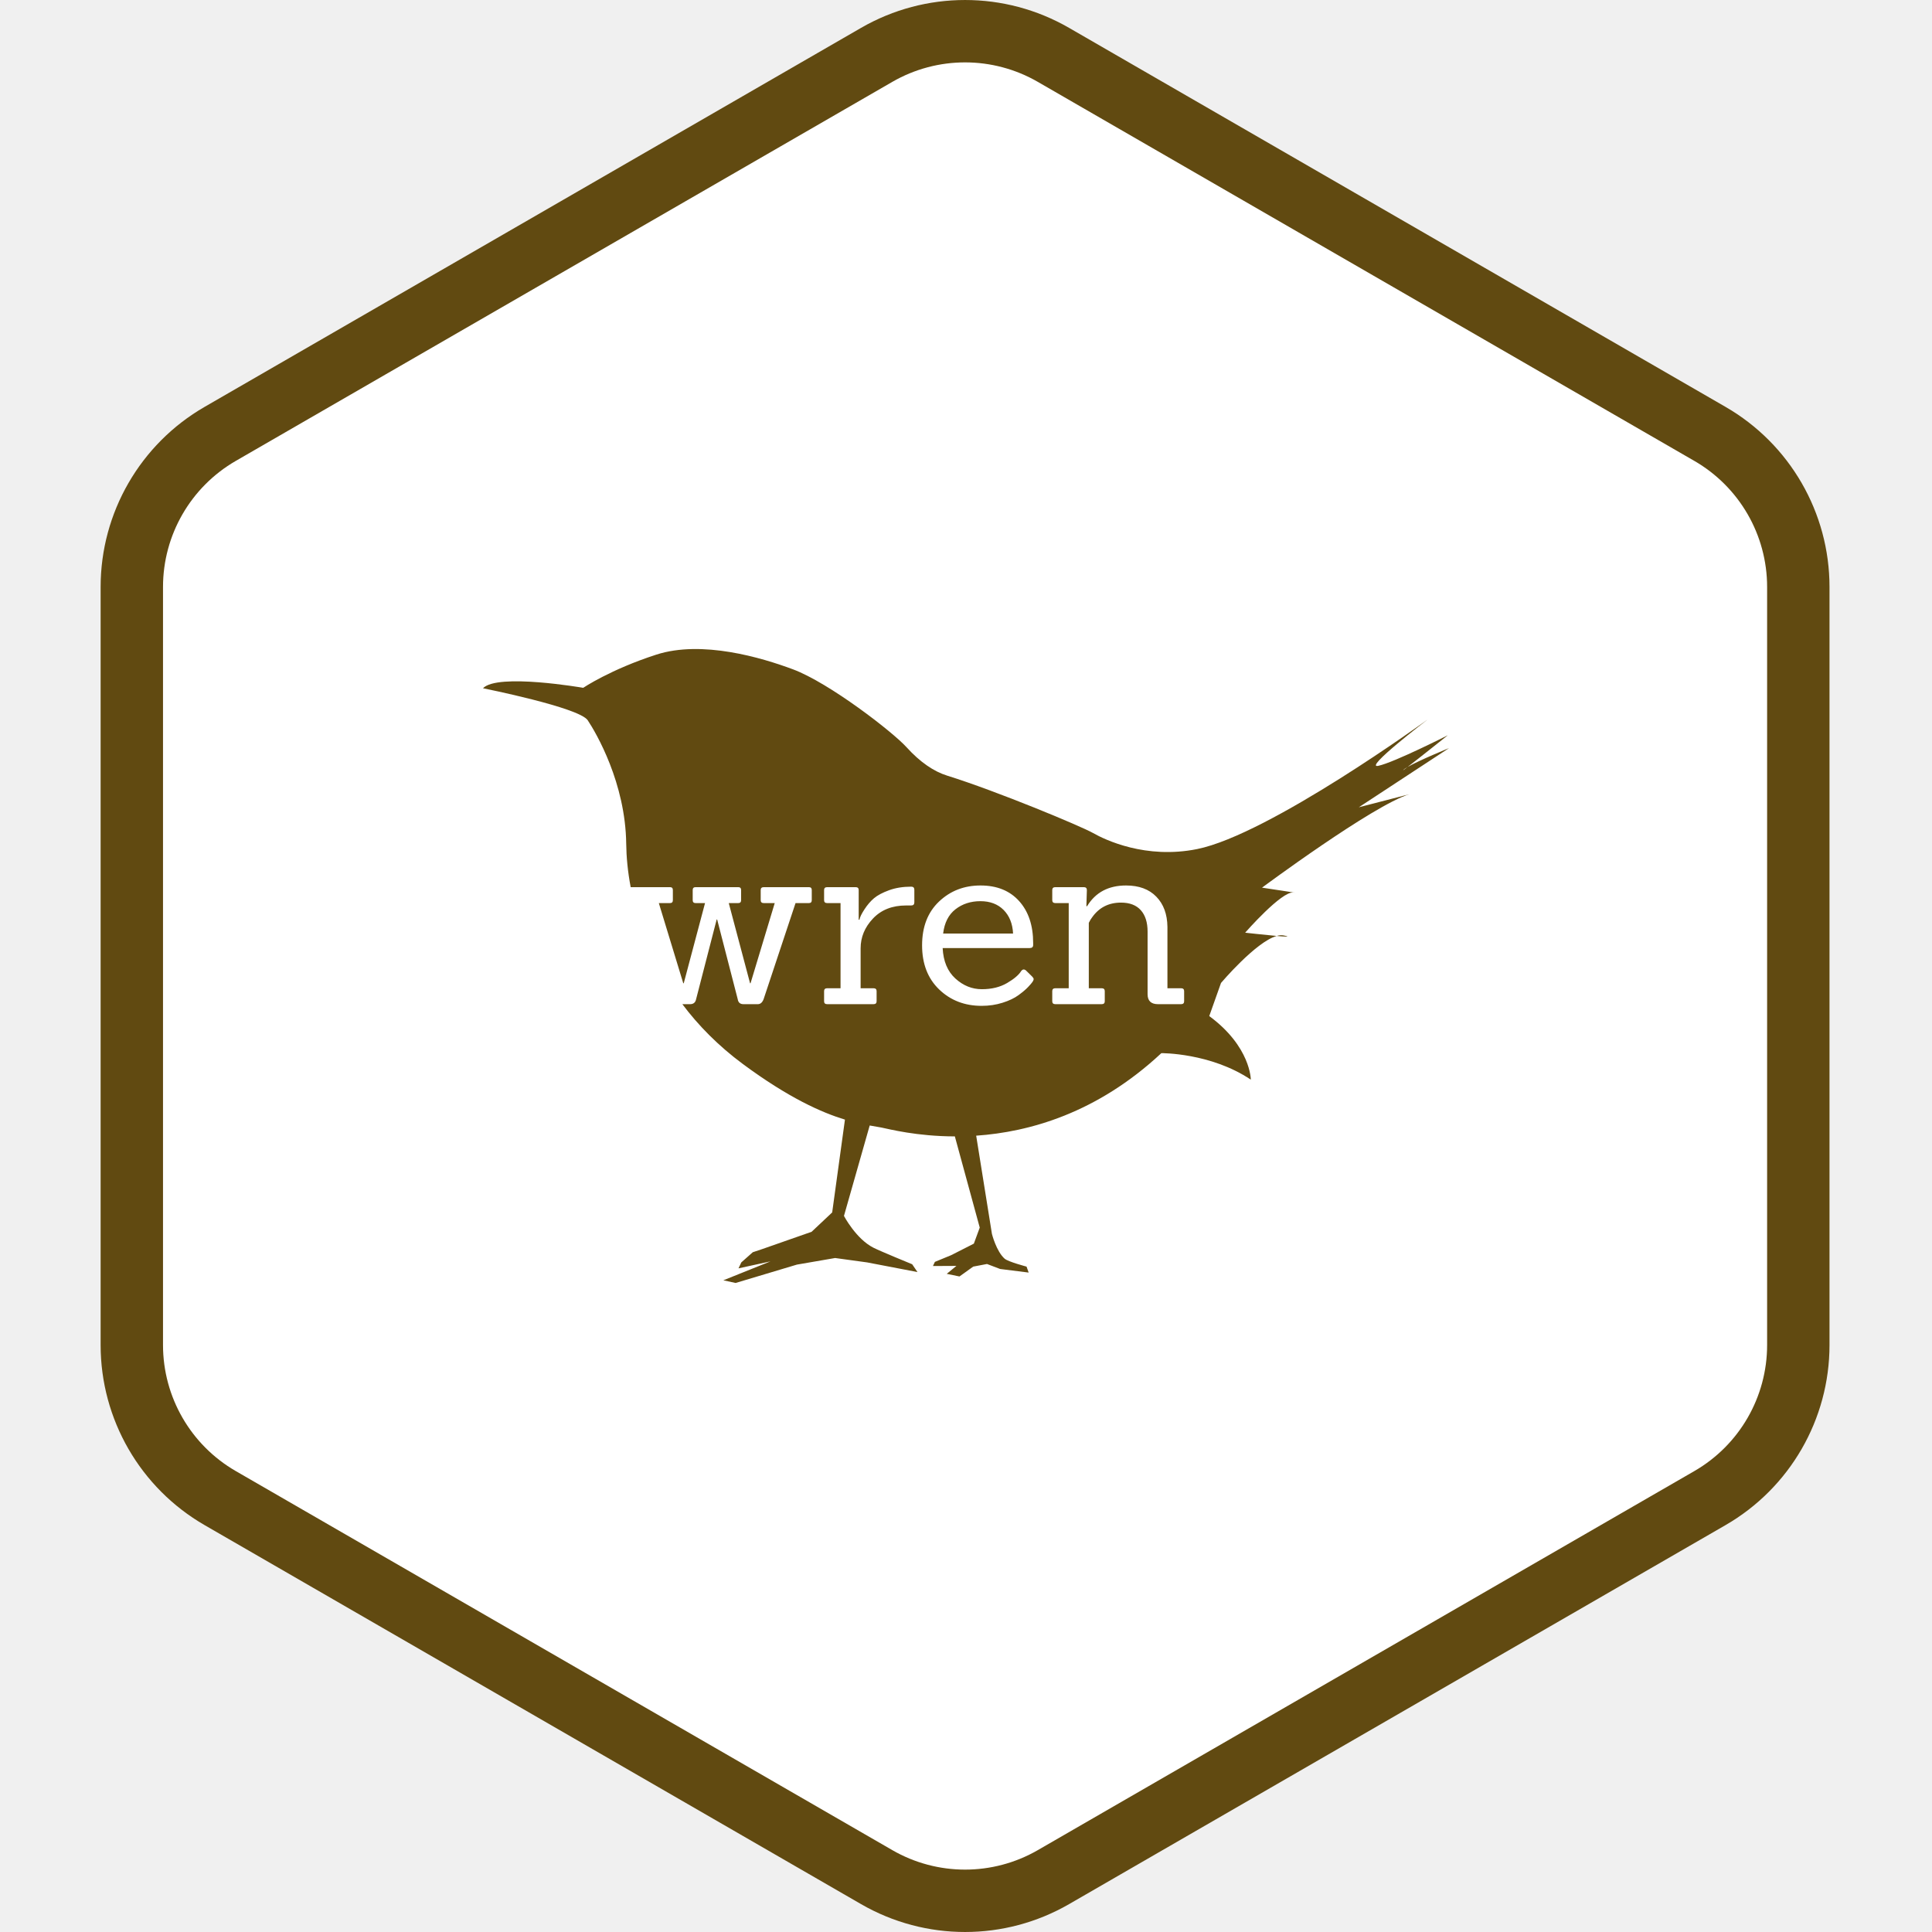
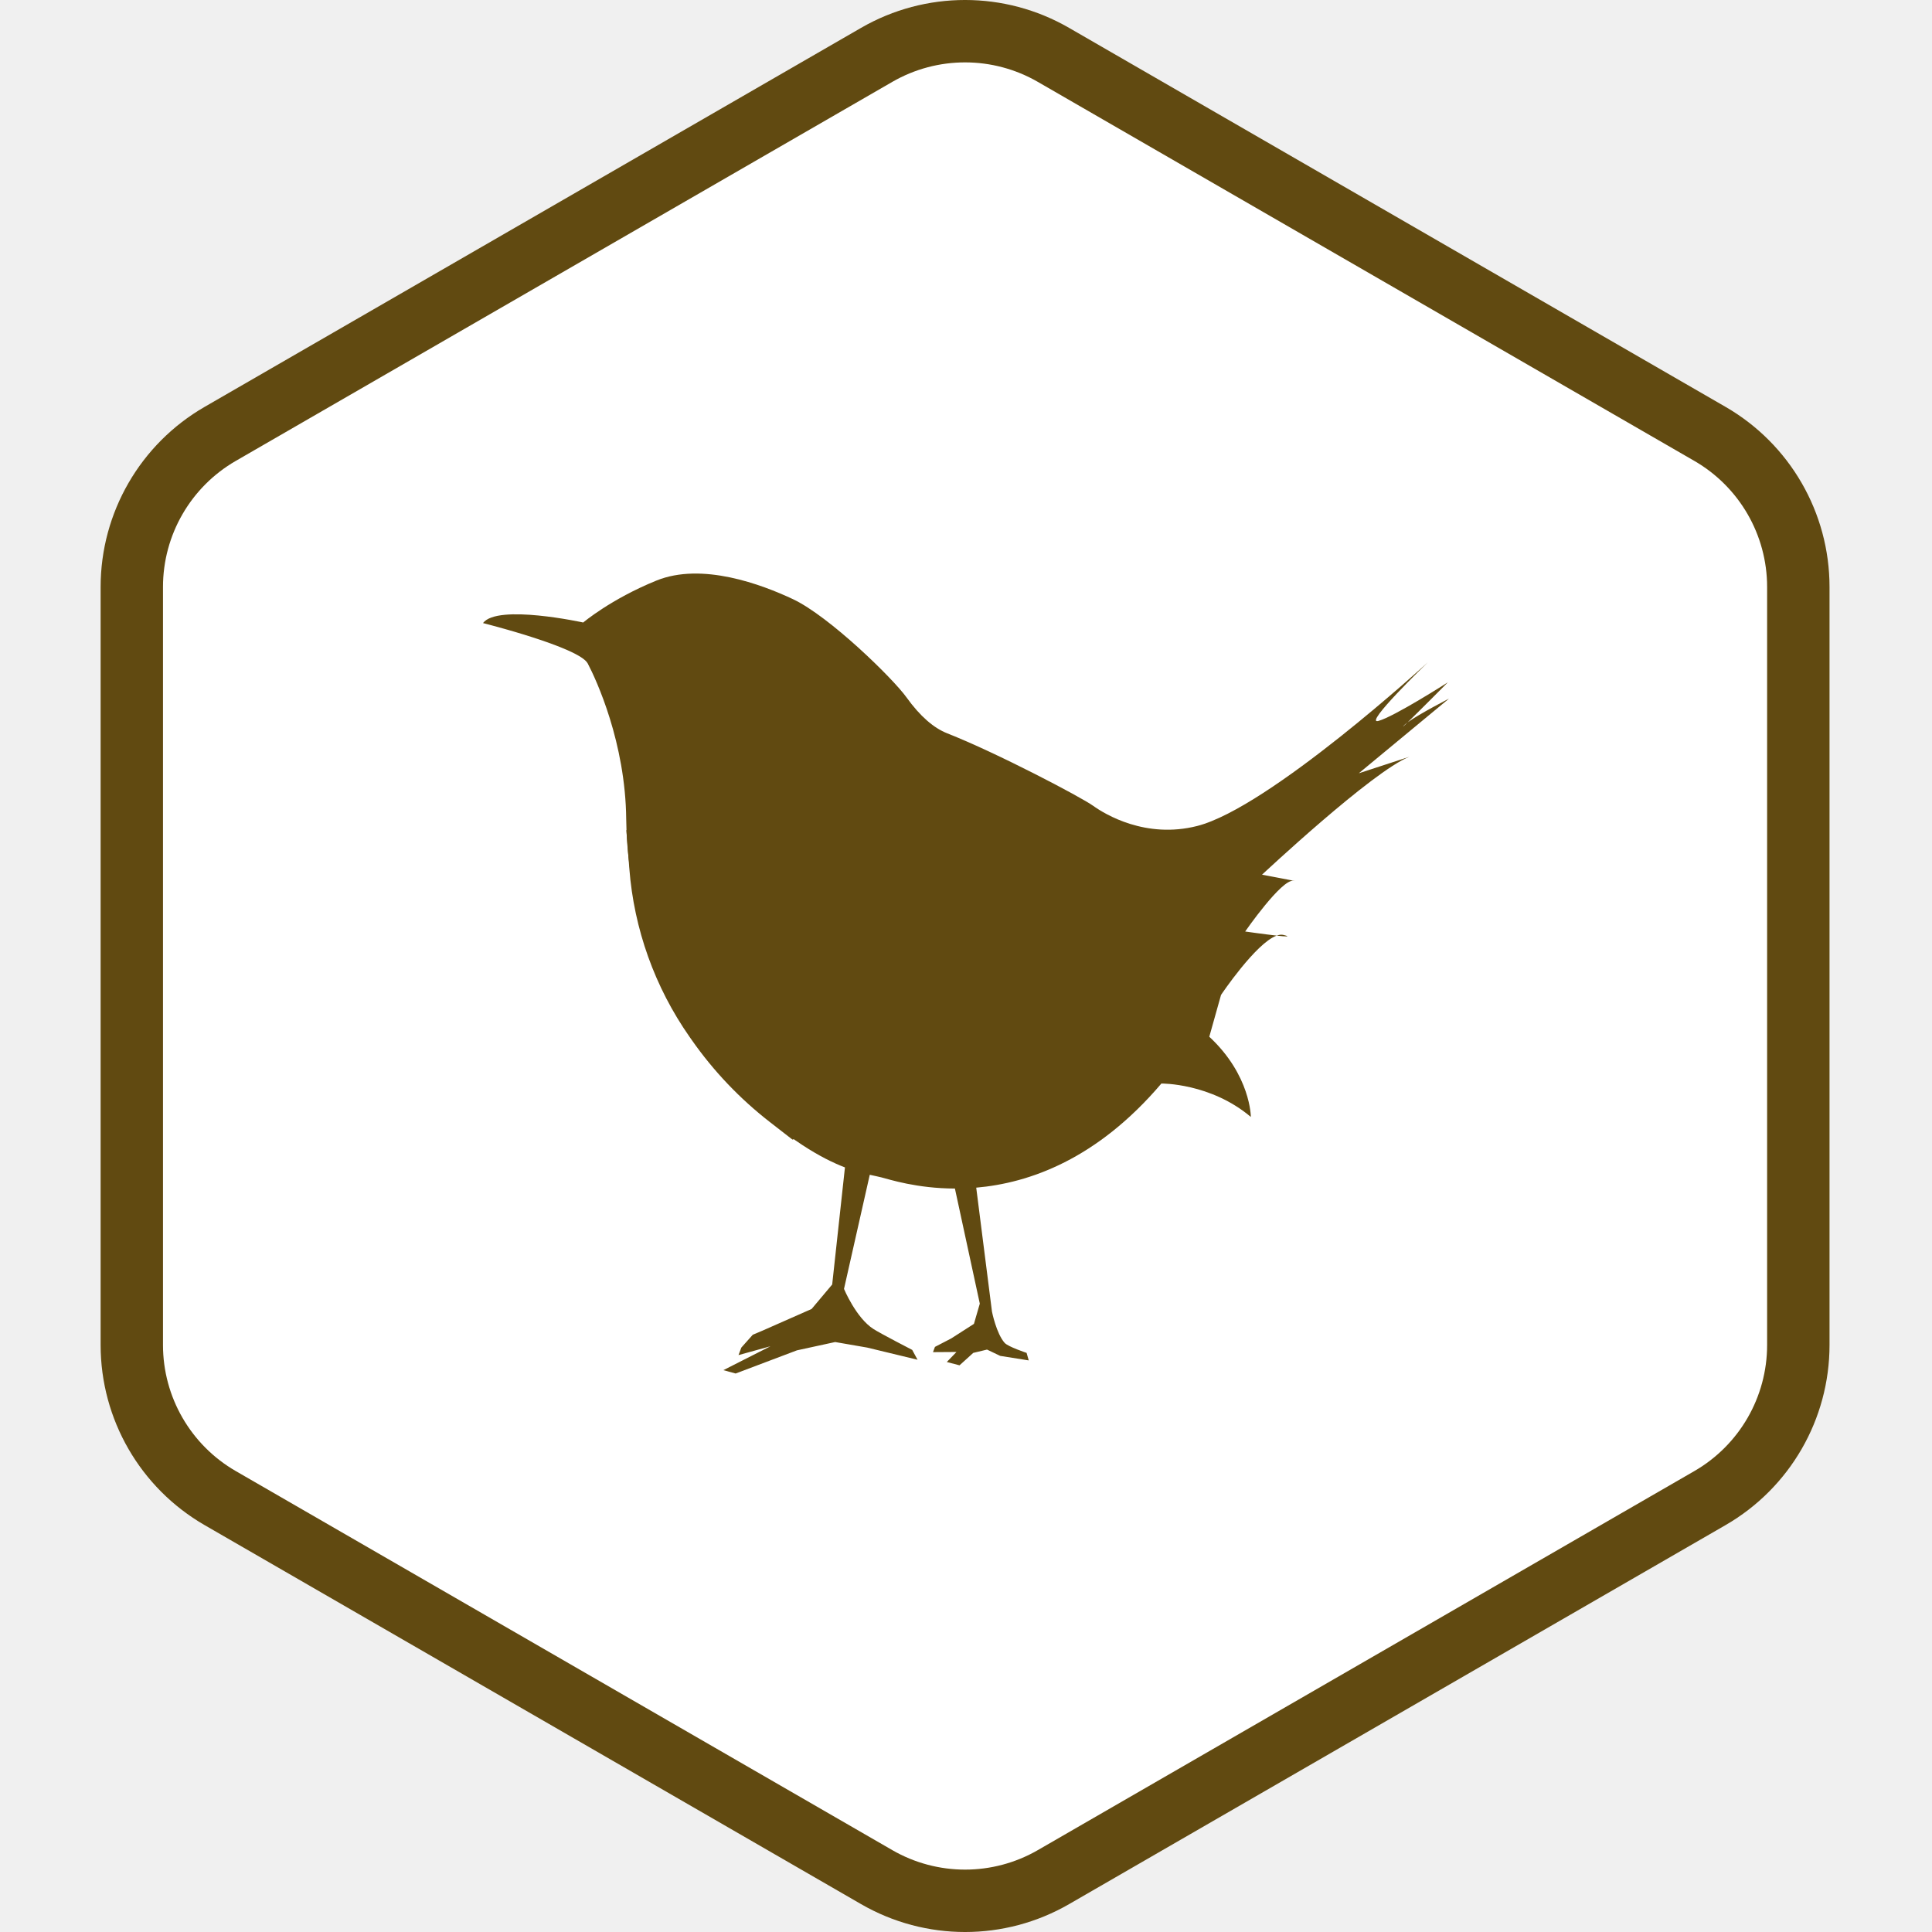
- <svg xmlns="http://www.w3.org/2000/svg" width="96" height="96" viewBox="0 0 96 96" fill="none">
-   <path d="M44 2.309C46.475 0.88 49.525 0.88 52 2.309L85.569 21.691C88.044 23.12 89.569 25.761 89.569 28.619V67.381C89.569 70.239 88.044 72.88 85.569 74.309L52 93.691C49.525 95.12 46.475 95.12 44 93.691L10.431 74.309C7.956 72.88 6.431 70.239 6.431 67.381V28.619C6.431 25.761 7.956 23.12 10.431 21.691L44 2.309Z" fill="white" />
-   <path fill-rule="evenodd" clip-rule="evenodd" d="M84.191 22.902L51.57 4.069C49.332 2.777 46.575 2.777 44.337 4.069L11.716 22.902C9.479 24.195 8.1 26.582 8.1 29.166V66.834C8.1 69.418 9.479 71.805 11.716 73.097L44.337 91.931C46.575 93.223 49.332 93.223 51.57 91.931L84.191 73.097C86.429 71.805 87.807 69.418 87.807 66.834V29.166C87.807 26.582 86.429 24.195 84.191 22.902ZM53.12 1.384C49.923 -0.461 45.984 -0.461 42.787 1.384L10.166 20.218C6.969 22.064 5 25.475 5 29.166V66.834C5 70.525 6.969 73.936 10.166 75.782L42.787 94.616C45.984 96.461 49.923 96.461 53.12 94.616L85.741 75.782C88.938 73.936 90.907 70.525 90.907 66.834V29.166C90.907 25.475 88.938 22.064 85.741 20.218L53.12 1.384Z" fill="#614A11" />
-   <g clip-path="url(#clip0)">
-     <path fill-rule="evenodd" clip-rule="evenodd" d="M33.975 48.857H33.951L32.737 44.874H33.29C33.386 44.874 33.434 44.826 33.434 44.732V44.224C33.434 44.129 33.386 44.082 33.29 44.082H31.338C31.191 43.306 31.124 42.576 31.116 41.923C31.079 38.909 29.628 36.428 29.204 35.79C28.78 35.152 24 34.199 24 34.199C24.716 33.436 28.979 34.177 28.979 34.177C28.979 34.177 30.343 33.26 32.613 32.528C34.882 31.795 37.847 32.678 39.398 33.257C41.21 33.932 44.365 36.377 45.042 37.125C45.719 37.873 46.403 38.335 47.064 38.541C49.538 39.312 53.717 41.054 54.314 41.393C54.91 41.733 56.933 42.703 59.484 42.19C63.073 41.467 70.943 35.749 70.943 35.749C70.943 35.749 67.706 38.221 68.489 38.053C69.273 37.886 71.942 36.534 71.942 36.534C71.942 36.534 70.506 37.679 69.943 38.11C69.851 38.163 69.781 38.21 69.743 38.246C69.674 38.312 69.765 38.247 69.943 38.11C70.527 37.773 72 37.174 72 37.174L67.519 40.113L70.032 39.464C70.091 39.446 70.147 39.431 70.197 39.421L70.032 39.464C68.218 40.018 62.709 44.107 62.709 44.107C62.709 44.107 64.863 44.431 64.276 44.348C63.688 44.265 61.871 46.345 61.871 46.345C61.871 46.345 62.815 46.451 63.437 46.507C62.393 46.805 60.671 48.843 60.671 48.843L60.087 50.488C62.152 52.008 62.152 53.647 62.152 53.647C60.152 52.306 57.707 52.331 57.707 52.331C54.506 55.316 51.139 56.25 48.506 56.431L49.289 61.314C49.289 61.314 49.505 62.175 49.918 62.542C50.09 62.696 51.008 62.937 51.008 62.937L51.114 63.233L49.696 63.055L49.043 62.807L48.359 62.937L47.675 63.427L47.043 63.296L47.524 62.902L46.357 62.908L46.454 62.702L47.267 62.367L48.39 61.796L48.683 60.999L47.446 56.467C45.552 56.463 44.19 56.107 43.796 56.027C43.634 55.995 43.441 55.965 43.215 55.925L41.936 60.418C41.936 60.418 42.533 61.558 43.398 61.997C43.759 62.18 45.325 62.82 45.325 62.82L45.59 63.208L43.086 62.728L41.497 62.51L39.597 62.838L36.552 63.75L35.943 63.617L38.283 62.677L36.695 63.024L36.835 62.728L37.405 62.223L37.895 62.059L40.328 61.207L41.351 60.244L41.985 55.633C40.823 55.28 39.185 54.552 36.915 52.872C35.686 51.962 34.696 50.95 33.906 49.897H34.288C34.456 49.897 34.556 49.815 34.589 49.649L35.611 45.689H35.635L36.657 49.649C36.681 49.815 36.777 49.897 36.945 49.897H37.654C37.783 49.897 37.879 49.815 37.943 49.649L39.53 44.874H40.191C40.288 44.874 40.336 44.826 40.336 44.732V44.224C40.336 44.129 40.288 44.082 40.191 44.082H37.955C37.851 44.082 37.799 44.129 37.799 44.224V44.732C37.799 44.826 37.851 44.874 37.955 44.874H38.496L37.294 48.857H37.27L36.212 44.874H36.681C36.777 44.874 36.825 44.826 36.825 44.732V44.224C36.825 44.129 36.777 44.082 36.681 44.082H34.565C34.468 44.082 34.42 44.129 34.42 44.224V44.732C34.42 44.826 34.468 44.874 34.565 44.874H35.033L33.975 48.857ZM51.168 47.108C51.281 47.108 51.337 47.056 51.337 46.954C51.337 46.922 51.337 46.891 51.337 46.859C51.337 45.985 51.104 45.289 50.639 44.773C50.174 44.257 49.535 43.999 48.722 43.999C47.908 43.999 47.221 44.265 46.66 44.797C46.099 45.329 45.818 46.054 45.818 46.972C45.818 47.89 46.101 48.621 46.666 49.165C47.231 49.708 47.934 49.98 48.776 49.98C49.145 49.98 49.491 49.929 49.816 49.826C50.14 49.724 50.405 49.598 50.609 49.448C50.814 49.298 50.972 49.165 51.084 49.046C51.196 48.928 51.27 48.841 51.307 48.786C51.343 48.731 51.361 48.686 51.361 48.65C51.361 48.615 51.337 48.574 51.289 48.526L50.964 48.207C50.884 48.152 50.812 48.164 50.747 48.243C50.627 48.44 50.393 48.641 50.044 48.845C49.696 49.05 49.277 49.153 48.788 49.153C48.299 49.153 47.86 48.975 47.471 48.621C47.082 48.266 46.872 47.762 46.84 47.108H51.168ZM41.105 49.105C41.001 49.105 40.949 49.153 40.949 49.247V49.755C40.949 49.85 41.001 49.897 41.105 49.897H43.401C43.506 49.897 43.558 49.85 43.558 49.755V49.247C43.558 49.153 43.506 49.105 43.401 49.105H42.764V47.12C42.764 46.568 42.968 46.075 43.377 45.642C43.786 45.209 44.335 44.992 45.025 44.992H45.277C45.381 44.992 45.433 44.941 45.433 44.838V44.212C45.433 44.109 45.381 44.058 45.277 44.058C44.868 44.058 44.502 44.117 44.177 44.235C43.852 44.354 43.604 44.486 43.431 44.631C43.259 44.777 43.101 44.96 42.957 45.181C42.812 45.402 42.728 45.575 42.704 45.701H42.668V44.224C42.668 44.129 42.616 44.082 42.512 44.082H41.105C41.001 44.082 40.949 44.129 40.949 44.224V44.732C40.949 44.826 41.001 44.874 41.105 44.874H41.766V49.105H41.105ZM52.443 49.105C52.339 49.105 52.286 49.153 52.286 49.247V49.755C52.286 49.85 52.339 49.897 52.443 49.897H54.739C54.843 49.897 54.895 49.85 54.895 49.755V49.247C54.895 49.153 54.843 49.105 54.739 49.105H54.102V45.855C54.166 45.729 54.218 45.642 54.258 45.595C54.603 45.098 55.084 44.85 55.701 44.85C56.134 44.85 56.462 44.976 56.687 45.228C56.911 45.48 57.023 45.835 57.023 46.292V49.401C57.023 49.732 57.196 49.897 57.541 49.897H58.683C58.787 49.897 58.839 49.85 58.839 49.755V49.247C58.839 49.153 58.787 49.105 58.683 49.105H58.009V46.056C58.001 45.425 57.817 44.925 57.456 44.555C57.096 44.184 56.595 43.999 55.953 43.999C55.08 43.999 54.434 44.342 54.018 45.027H53.982L54.006 44.224C54.006 44.129 53.954 44.082 53.849 44.082H52.443C52.339 44.082 52.286 44.129 52.286 44.224V44.732C52.286 44.826 52.339 44.874 52.443 44.874H53.104V49.105H52.443ZM63.437 46.507C63.561 46.471 63.675 46.46 63.776 46.48C64.179 46.56 63.896 46.547 63.437 46.507ZM50.339 46.387C50.315 45.898 50.158 45.508 49.87 45.216C49.581 44.925 49.197 44.779 48.716 44.779C48.235 44.779 47.822 44.913 47.477 45.181C47.133 45.449 46.928 45.851 46.864 46.387H50.339Z" fill="#614A11" />
-   </g>
-   <defs>
-     <clipPath id="clip0">
-       <rect width="48" height="48" fill="white" transform="translate(24 24)" />
-     </clipPath>
-   </defs>
+ <svg xmlns="http://www.w3.org/2000/svg" width="96" height="96" fill="none">
+   <path d="M44 2.309a8 8 0 018 0l33.569 19.381a8 8 0 014 6.928v38.762a8 8 0 01-4 6.928L52 93.691a8 8 0 01-8 0L10.431 74.309a8 8 0 01-4-6.928V28.619a8 8 0 014-6.928L44 2.309z" fill="#fff" />
+   <path fill-rule="evenodd" clip-rule="evenodd" d="M84.191 22.902L51.57 4.069a7.233 7.233 0 00-7.233 0L11.716 22.902a7.233 7.233 0 00-3.617 6.264v37.667a7.233 7.233 0 003.617 6.264L44.337 91.931a7.233 7.233 0 007.233 0l32.621-18.834a7.233 7.233 0 003.616-6.264v-37.667a7.233 7.233 0 00-3.616-6.264zM53.12 1.384a10.333 10.333 0 00-10.333 0L10.166 20.218A10.333 10.333 0 005 29.166v37.667a10.333 10.333 0 005.167 8.949l32.621 18.834a10.333 10.333 0 0010.333 0l32.62-18.834a10.333 10.333 0 005.167-8.949v-37.667a10.333 10.333 0 00-5.167-8.949L53.12 1.384z" fill="#614A11" />
+   <path fill-rule="evenodd" clip-rule="evenodd" d="M33.975 49.457h-.024l-1.214-5.027h.553c.096 0 .144-.06.144-.179v-.641c0-.119-.048-.179-.144-.179h-1.952c-.147-.979-.214-1.899-.222-2.724-.036-3.804-1.488-6.934-1.912-7.74C28.78 32.161 24 30.96 24 30.96c.716-.963 4.979-.028 4.979-.028s1.364-1.158 3.634-2.082c2.269-.924 5.234.191 6.786.921 1.811.852 4.967 3.937 5.644 4.88.677.944 1.361 1.527 2.022 1.787 2.475.973 6.653 3.171 7.25 3.6.597.428 2.619 1.653 5.17 1.005 3.589-.912 11.46-8.128 11.46-8.128s-3.238 3.119-2.454 2.908c.784-.211 3.452-1.918 3.452-1.918s-1.435 1.445-1.999 1.989c-.092.067-.161.126-.2.172-.069.082.022 0.0.2-.172C70.527 35.469 72 34.714 72 34.714l-4.481 3.709 2.514-.82c.059-.023.114-.041.165-.054l-.165.054c-1.815.7-7.323 5.859-7.323 5.859s2.154.409 1.567.304c-.587-.104-2.405 2.52-2.405 2.52s.944.135 1.566.204c-1.044.377-2.766 2.948-2.766 2.948l-.583 2.077c2.064 1.918 2.065 3.986 2.065 3.986-2-1.692-4.445-1.661-4.445-1.661-3.201 3.767-6.568 4.946-9.201 5.174l.783 6.162s.216 1.086.629 1.55c.172.194 1.091.498 1.091.498l.106.374-1.418-.225-.654-.313-.684.164-.683.618-.632-.165.481-.498-1.167.008.097-.261.813-.422 1.124-.721.292-1.006-1.237-5.719c-1.894-.004-3.257-.454-3.651-.554-.162-.041-.354-.079-.58-.13l-1.28 5.671s.597 1.438 1.462 1.992c.361.232 1.927 1.039 1.927 1.039l.265.489-2.504-.605-1.589-.275-1.9.413-3.046 1.151-.609-.167 2.34-1.187-1.588.439.14-.373.569-.638.49-.207 2.433-1.074 1.023-1.216.634-5.818c-1.162-.446-2.8-1.364-5.07-3.484-1.229-1.148-2.219-2.426-3.009-3.754h.382c.168 0 .269-.104.301-.313l1.022-4.997h.024l1.022 4.997c.024.209.12.313.289.313h.709c.128 0 .224-.104.288-.313l1.587-6.026h.661c.096 0 .144-.06.144-.179v-.641c0-.119-.048-.179-.144-.179H37.955c-.104 0-.156.06-.156.179v.641c0 .119.052.179.156.179h.541l-1.202 5.027h-.024l-1.058-5.027h.469c.096 0 .144-.06.144-.179v-.641c0-.119-.048-.179-.144-.179h-2.116c-.096 0-.144.06-.144.179v.641c0 .119.048.179.144.179h.469l-1.058 5.027zm17.193-2.208c.112-0.0.168-.065.168-.194v-.119c0-1.104-.233-1.981-.697-2.633-.465-.651-1.104-.977-1.918-.977-.814 0-1.501.336-2.062 1.007-.561.671-.842 1.586-.842 2.745 0 1.159.282 2.081.848 2.767.565.686 1.268 1.029 2.11 1.029.369 0 .715-.065 1.04-.194.325-.129.589-.288.793-.477.204-.189.363-.358.475-.507.112-.149.186-.259.222-.328.036-.07.054-.127.054-.172 0-.045-.024-.097-.072-.157l-.325-.403c-.08-.07-.152-.055-.216.045-.12.249-.355.502-.703.761-.349.259-.767.388-1.256.388-.489 0-.928-.224-1.317-.671-.389-.448-.599-1.084-.631-1.909h4.328zM41.105 49.77c-.104 0-.156.06-.156.179v.641c0 .119.052.179.156.179h2.296c.104 0 .156-.06.156-.179v-.641c0-.119-.052-.179-.156-.179h-.637v-2.506c0-.696.204-1.318.613-1.865.409-.547.958-.82 1.647-.82h.252c.104-0.0.156-.065.156-.194v-.79c0-.129-.052-.194-.156-.194-.409 0-.775.075-1.1.224-.325.149-.573.316-.746.5s-.331.415-.475.694c-.144.278-.228.497-.253.656h-.036v-1.865c0-.119-.052-.179-.156-.179H41.105c-.104 0-.156.06-.156.179v.641c0 .119.052.179.156.179h.661v5.34h-.661zm11.338 0c-.104 0-.156.06-.156.179v.641c0 .119.052.179.156.179h2.296c.104 0 .156-.06.156-.179v-.641c0-.119-.052-.179-.156-.179h-.637v-4.102c.064-.159.116-.269.156-.328.345-.626.826-.94 1.443-.94.433 0 .761.159.986.477.224.318.337.766.337 1.342v3.923c0 .418.172.626.517.626h1.142c.104 0 .156-.06.156-.179v-.641c0-.119-.052-.179-.156-.179h-.673v-3.848c-.008-.796-.192-1.427-.553-1.894-.361-.467-.862-.701-1.503-.701-.874 0-1.519.432-1.936 1.298h-.036l.024-1.014c0-.119-.052-.179-.156-.179h-1.407c-.104 0-.156.06-.156.179v.641c0 .119.052.179.156.179h.661v5.34h-.661zm10.994-3.28c.124-.045.238-.058.339-.033.403.101.12.085-.339.033zm-13.098-.151c-.024-.617-.18-1.109-.469-1.477-.289-.368-.673-.552-1.154-.552-.481 0-.894.169-1.238.507-.345.338-.549.845-.613 1.521h3.475z" fill="#614A11" />
+   <path d="M59.25 51.375l-19.875 5.25-1.135-.882a18.841 18.841 0 01-3.868-4.068l-.106-.151a16.842 16.842 0 01-2.995-8.366L31.125 41.25 59.25 42v9.375z" fill="#614A11" />
</svg>
